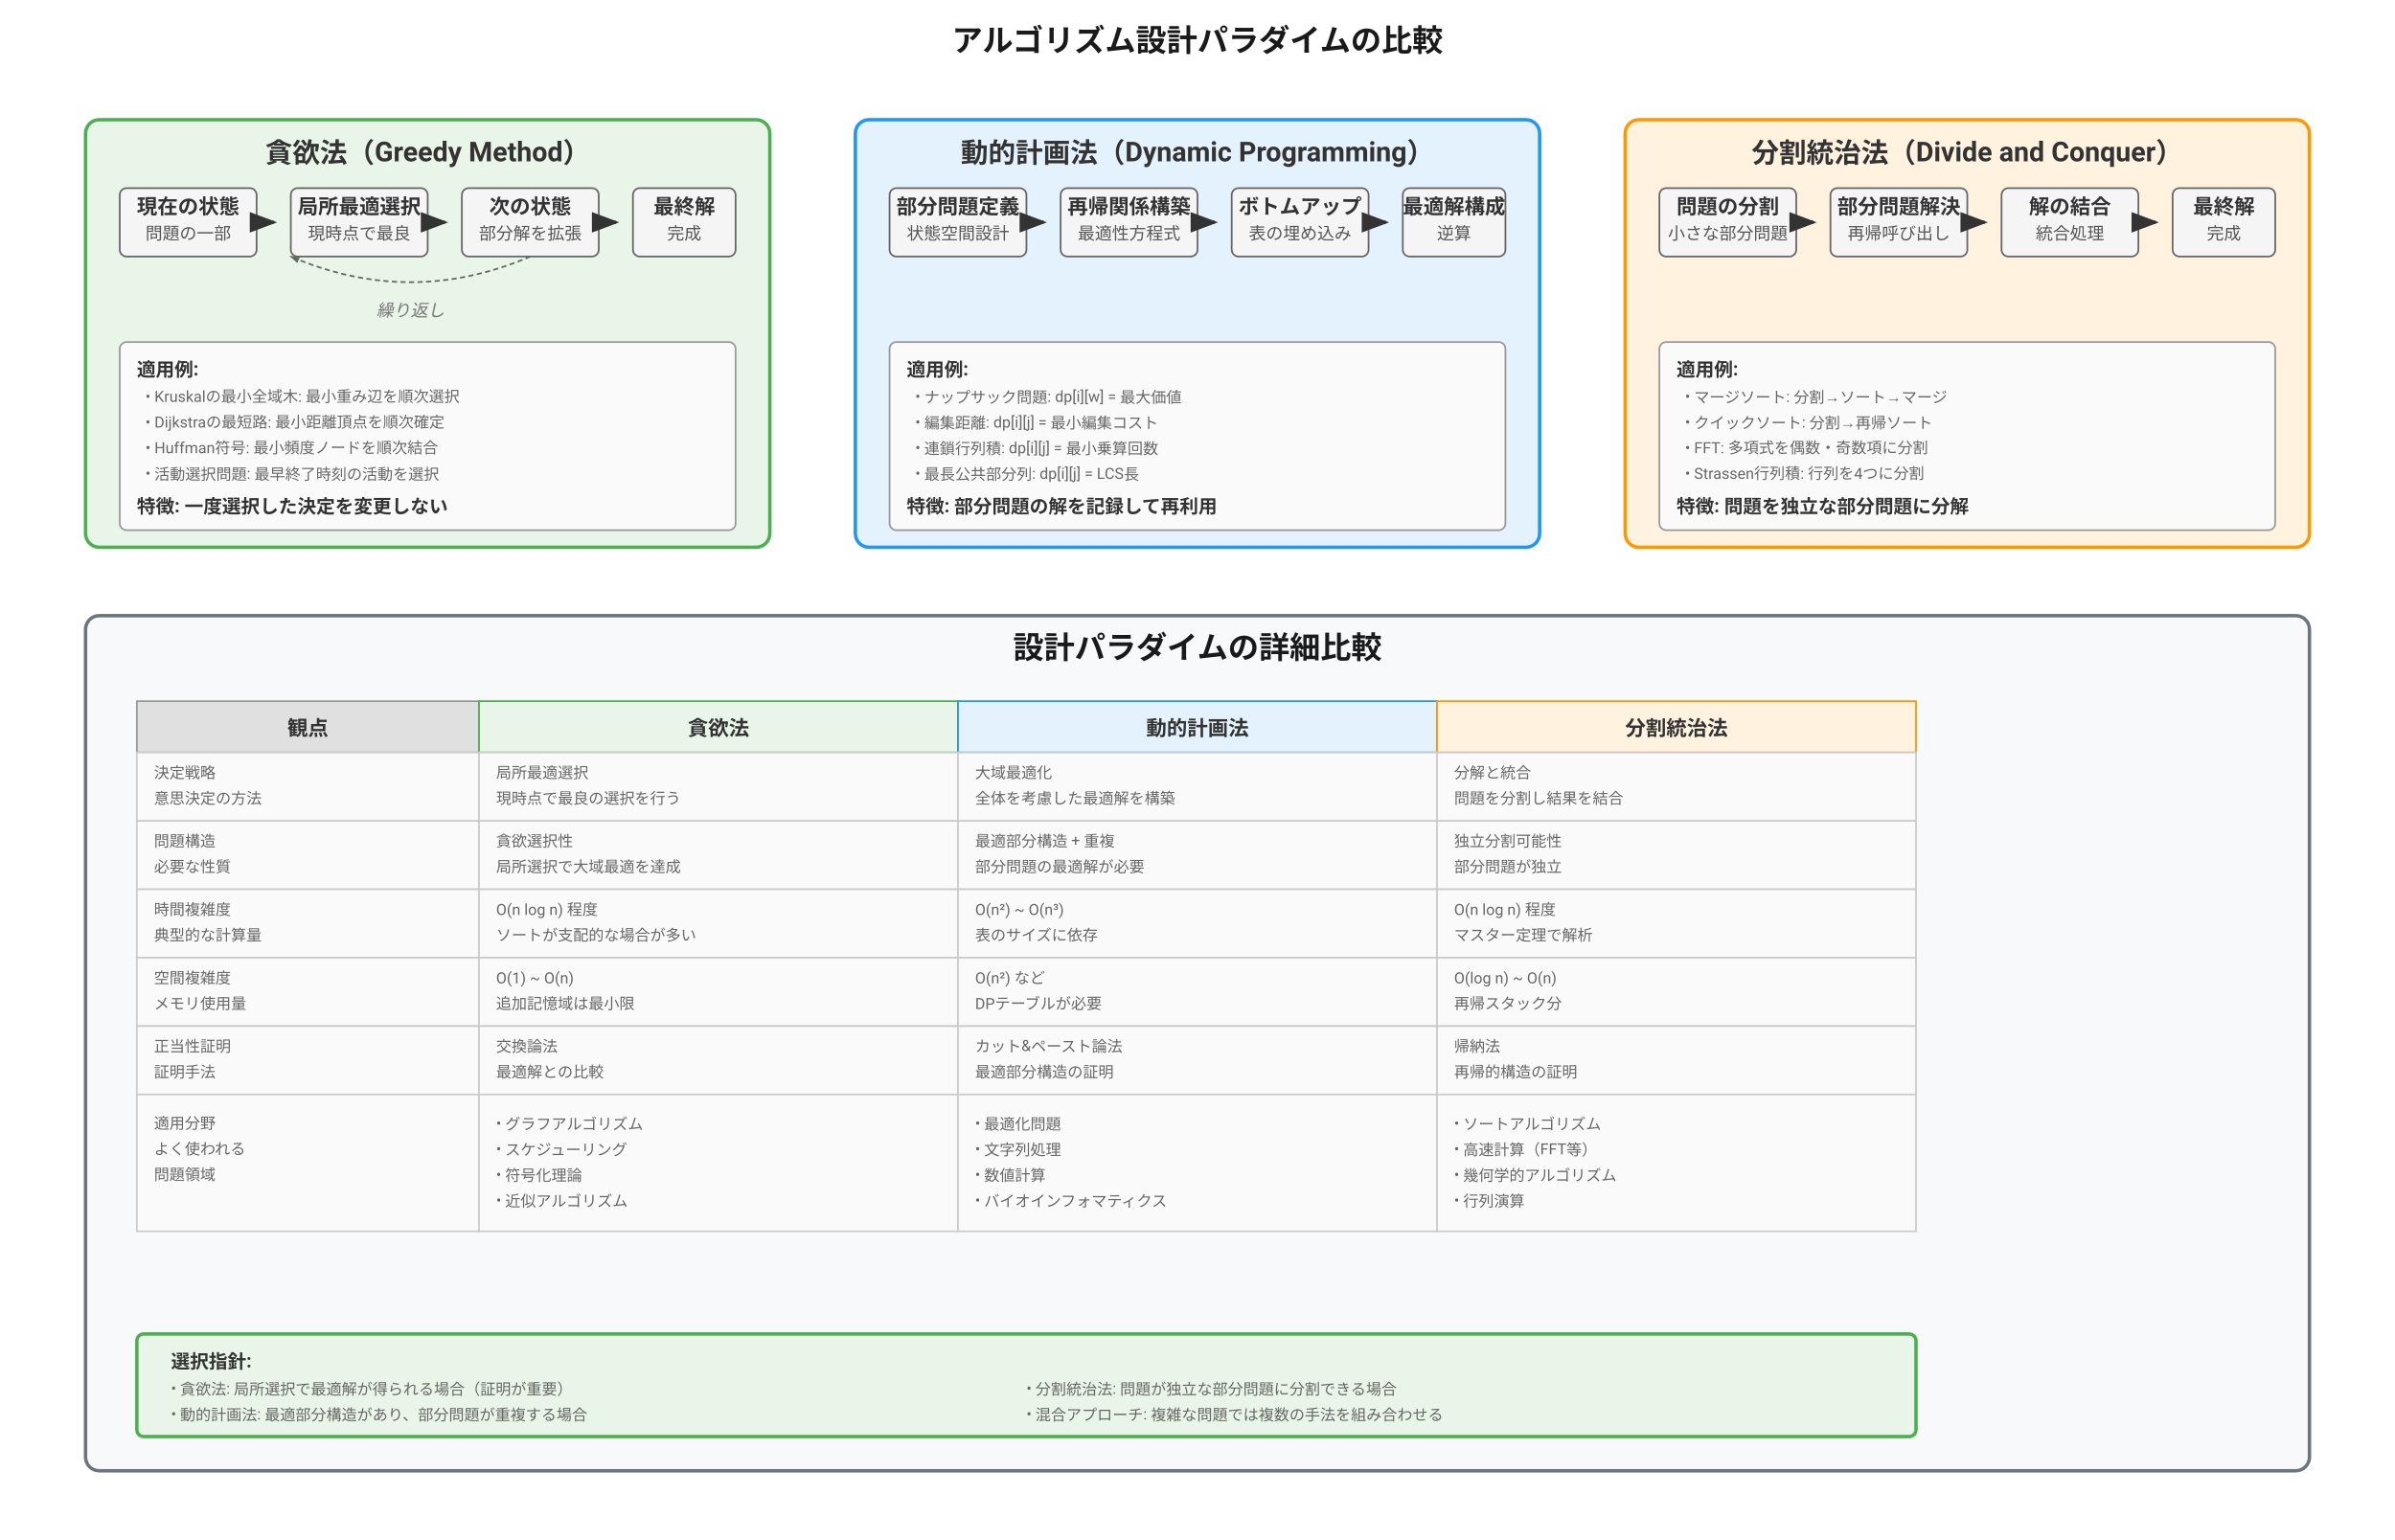
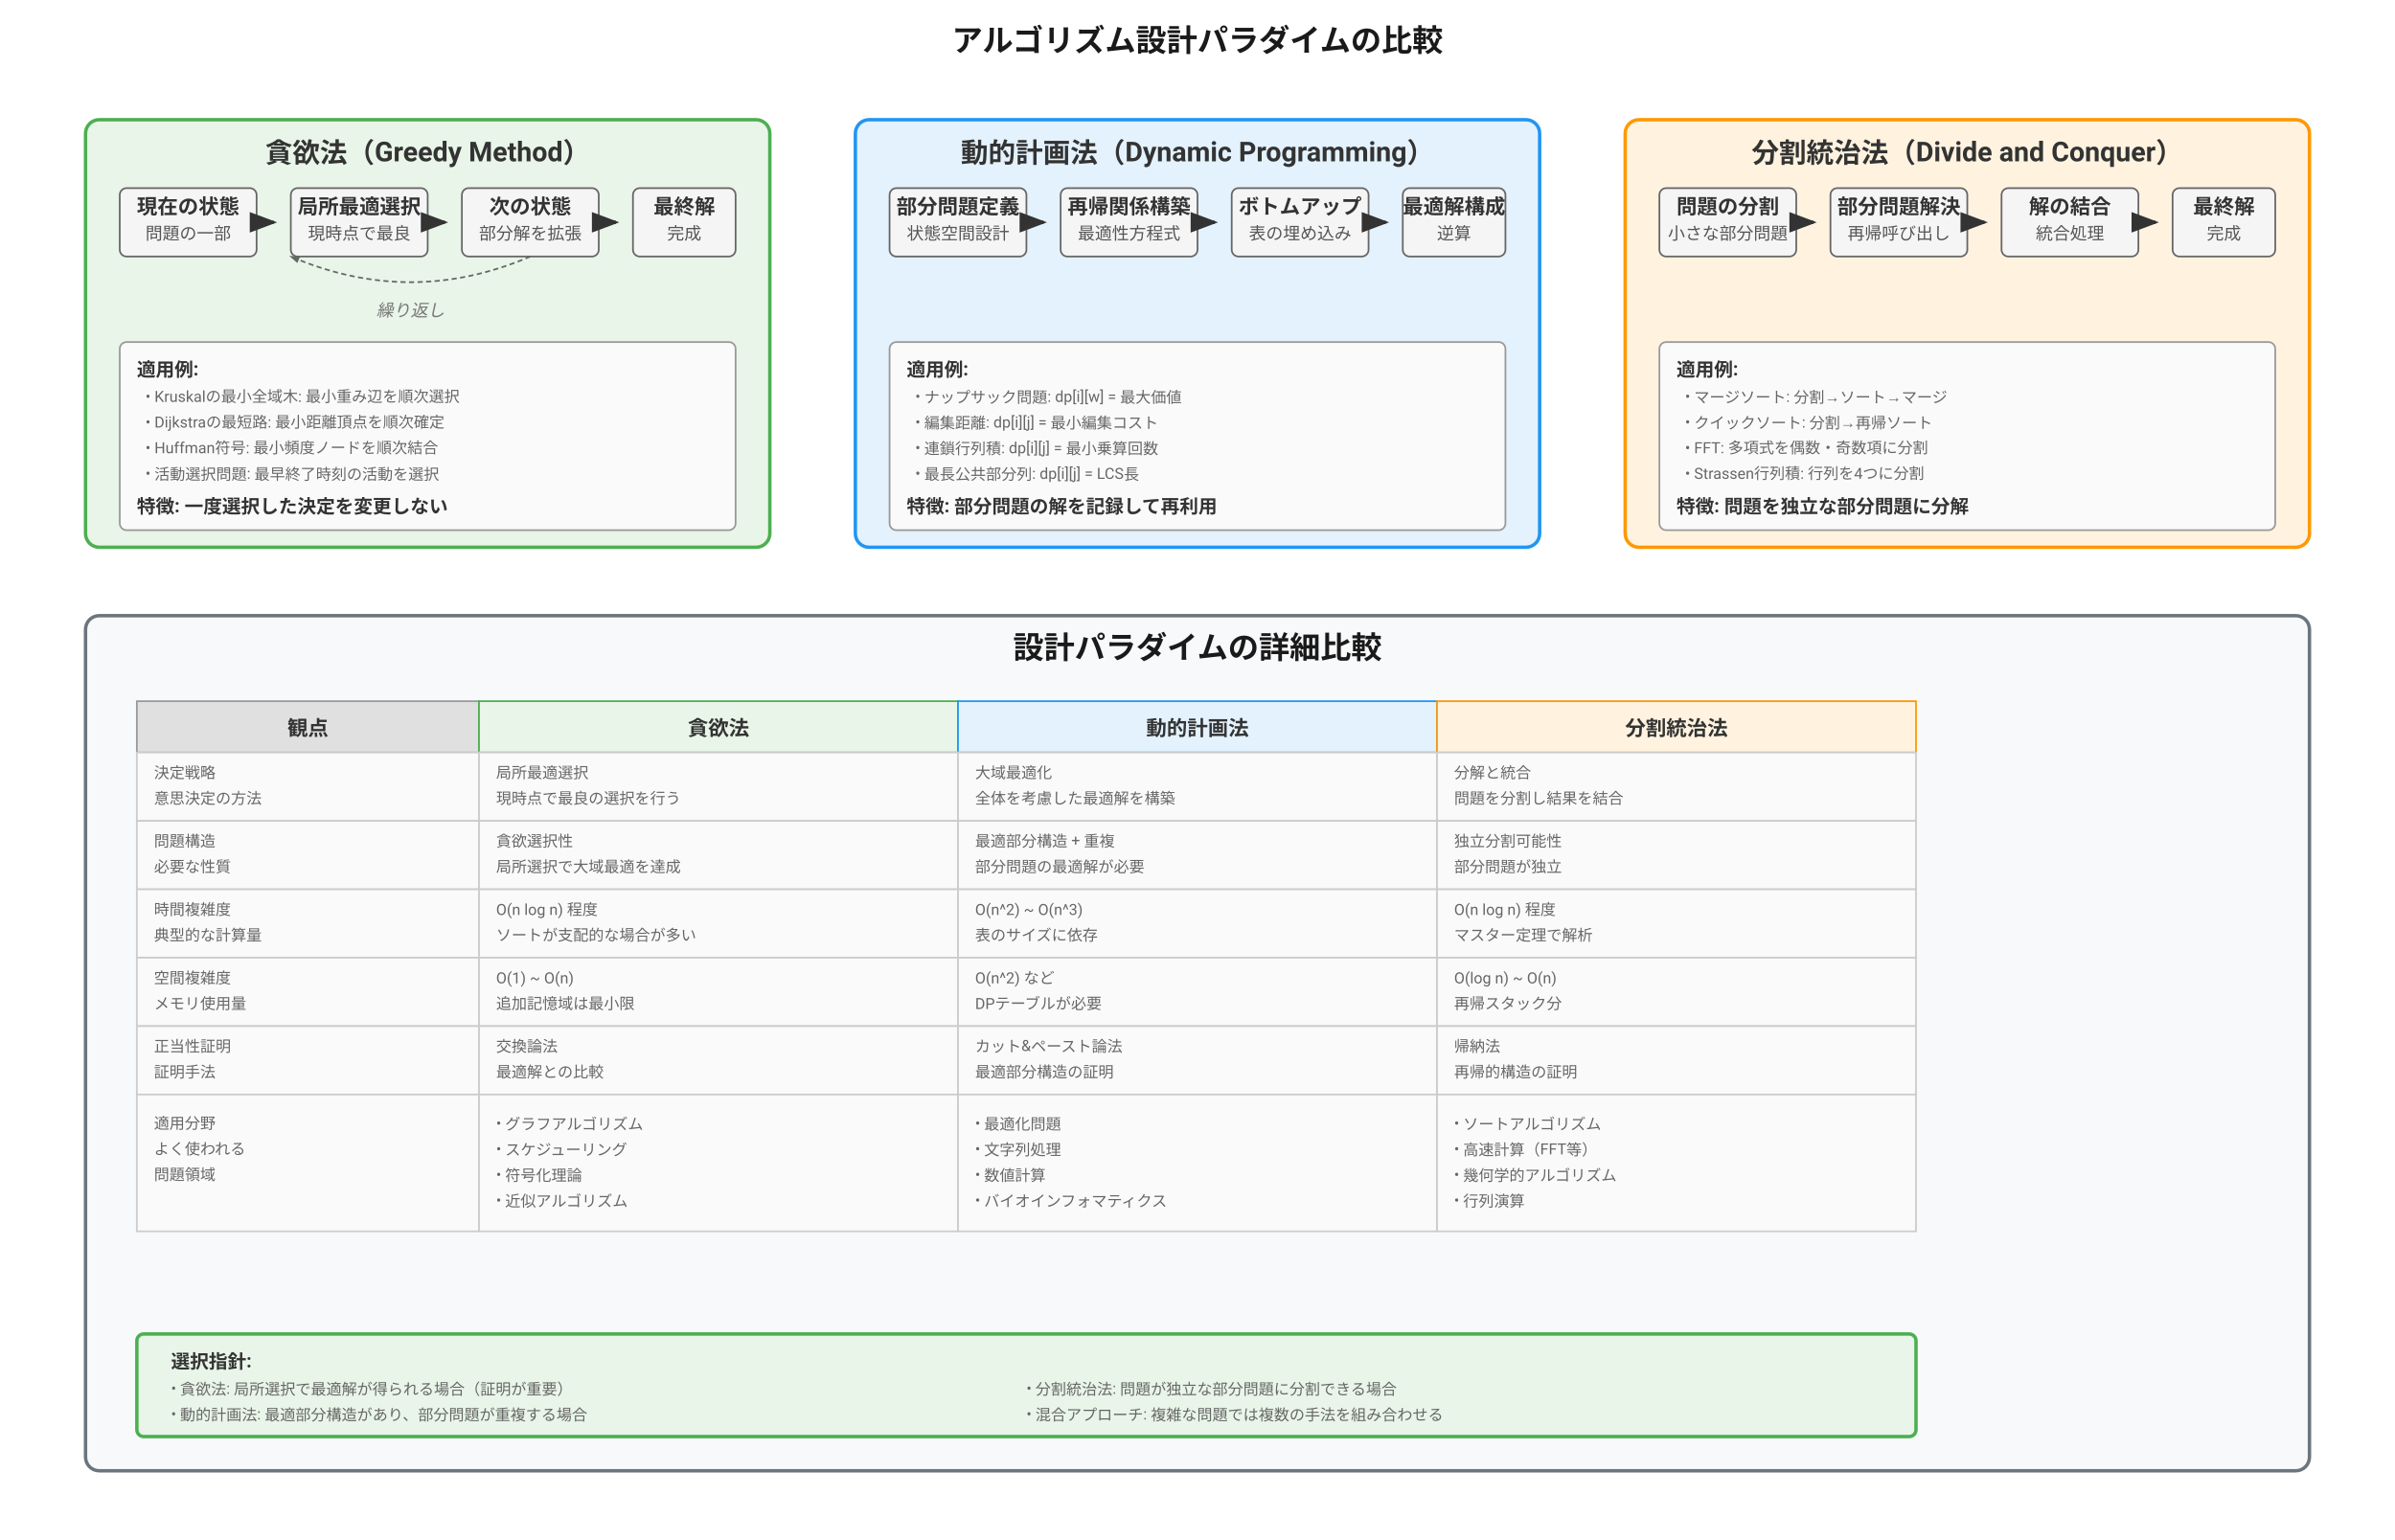
<svg xmlns="http://www.w3.org/2000/svg" viewBox="0 0 1400 900">
  <defs>
    <style>
      .greedy-box { fill: #e8f5e8; stroke: #4caf50; stroke-width: 2px; rx: 8px; }
      .dp-box { fill: #e3f2fd; stroke: #2196f3; stroke-width: 2px; rx: 8px; }
      .divide-box { fill: #fff3e0; stroke: #ff9800; stroke-width: 2px; rx: 8px; }
      .process-box { fill: #f5f5f5; stroke: #666; stroke-width: 1px; rx: 4px; }
      .example-box { fill: #fafafa; stroke: #999; stroke-width: 1px; rx: 4px; }
      
      .process-arrow { 
        stroke: #333; 
        stroke-width: 2px; 
        fill: none; 
        marker-end: url(#process-arrowhead);
      }
      
      .repeat-arrow { 
        stroke: #666; 
        stroke-width: 1px; 
        stroke-dasharray: 3,2;
        fill: none; 
        marker-end: url(#gray-arrowhead);
      }
      
      .title { 
        font-family: -apple-system, BlinkMacSystemFont, 'Segoe UI', Roboto, 'Helvetica Neue', Arial, 'Noto Sans', sans-serif, 'Apple Color Emoji', 'Segoe UI Emoji', 'Segoe UI Symbol', 'Noto Color Emoji';
        font-size: 18px; 
        font-weight: 600; 
        text-anchor: middle; 
        fill: #1a1a1a;
      }
      
      .paradigm-title { 
        font-family: -apple-system, BlinkMacSystemFont, 'Segoe UI', Roboto, 'Helvetica Neue', Arial, 'Noto Sans', sans-serif, 'Apple Color Emoji', 'Segoe UI Emoji', 'Segoe UI Symbol', 'Noto Color Emoji';
        font-size: 16px; 
        font-weight: 600; 
        text-anchor: middle; 
        fill: #333;
      }
      
      .step-title { 
        font-family: -apple-system, BlinkMacSystemFont, 'Segoe UI', Roboto, 'Helvetica Neue', Arial, 'Noto Sans', sans-serif, 'Apple Color Emoji', 'Segoe UI Emoji', 'Segoe UI Symbol', 'Noto Color Emoji';
        font-size: 12px; 
        font-weight: 600; 
        text-anchor: middle; 
        fill: #333;
      }
      
      .step-text { 
        font-family: -apple-system, BlinkMacSystemFont, 'Segoe UI', Roboto, 'Helvetica Neue', Arial, 'Noto Sans', sans-serif, 'Apple Color Emoji', 'Segoe UI Emoji', 'Segoe UI Symbol', 'Noto Color Emoji';
        font-size: 10px; 
        font-weight: 400; 
        text-anchor: middle; 
        fill: #555;
      }
      
      .example-title { 
        font-family: -apple-system, BlinkMacSystemFont, 'Segoe UI', Roboto, 'Helvetica Neue', Arial, 'Noto Sans', sans-serif, 'Apple Color Emoji', 'Segoe UI Emoji', 'Segoe UI Symbol', 'Noto Color Emoji';
        font-size: 11px; 
        font-weight: 600; 
        text-anchor: start; 
        fill: #333;
      }
      
      .example-text { 
        font-family: -apple-system, BlinkMacSystemFont, 'Segoe UI', Roboto, 'Helvetica Neue', Arial, 'Noto Sans', sans-serif, 'Apple Color Emoji', 'Segoe UI Emoji', 'Segoe UI Symbol', 'Noto Color Emoji';
        font-size: 9px; 
        font-weight: 400; 
        text-anchor: start; 
        fill: #666;
      }
      
      .repeat-text { 
        font-family: -apple-system, BlinkMacSystemFont, 'Segoe UI', Roboto, 'Helvetica Neue', Arial, 'Noto Sans', sans-serif, 'Apple Color Emoji', 'Segoe UI Emoji', 'Segoe UI Symbol', 'Noto Color Emoji';
        font-size: 10px; 
        font-weight: 400; 
        text-anchor: middle; 
        fill: #777;
        font-style: italic;
      }
    </style>
    <marker id="process-arrowhead" markerWidth="8" markerHeight="6" refX="7" refY="3" orient="auto">
      <polygon points="0 0, 8 3, 0 6" fill="#333" />
    </marker>
    <marker id="gray-arrowhead" markerWidth="6" markerHeight="4" refX="5" refY="2" orient="auto">
      <polygon points="0 0, 6 2, 0 4" fill="#666" />
    </marker>
  </defs>
  <text x="700" y="30" class="title">アルゴリズム設計パラダイムの比較</text>
  <g id="greedy-method">
    <rect x="50" y="70" width="400" height="250" class="greedy-box" />
    <text x="250" y="95" class="paradigm-title">貪欲法（Greedy Method）</text>
    <rect x="70" y="110" width="80" height="40" class="process-box" />
    <text x="110" y="125" class="step-title">現在の状態</text>
    <text x="110" y="140" class="step-text">問題の一部</text>
    <rect x="170" y="110" width="80" height="40" class="process-box" />
    <text x="210" y="125" class="step-title">局所最適選択</text>
    <text x="210" y="140" class="step-text">現時点で最良</text>
    <rect x="270" y="110" width="80" height="40" class="process-box" />
    <text x="310" y="125" class="step-title">次の状態</text>
    <text x="310" y="140" class="step-text">部分解を拡張</text>
    <rect x="370" y="110" width="60" height="40" class="process-box" />
    <text x="400" y="125" class="step-title">最終解</text>
    <text x="400" y="140" class="step-text">完成</text>
    <path d="M 150 130 L 160 130" class="process-arrow" />
    <path d="M 250 130 L 260 130" class="process-arrow" />
    <path d="M 350 130 L 360 130" class="process-arrow" />
    <path d="M 310 150 Q 240 180 170 150" class="repeat-arrow" />
    <text x="240" y="185" class="repeat-text">繰り返し</text>
    <rect x="70" y="200" width="360" height="110" class="example-box" />
    <text x="80" y="220" class="example-title">適用例:</text>
    <text x="85" y="235" class="example-text">• Kruskalの最小全域木: 最小重み辺を順次選択</text>
    <text x="85" y="250" class="example-text">• Dijkstraの最短路: 最小距離頂点を順次確定</text>
    <text x="85" y="265" class="example-text">• Huffman符号: 最小頻度ノードを順次結合</text>
    <text x="85" y="280" class="example-text">• 活動選択問題: 最早終了時刻の活動を選択</text>
    <text x="80" y="300" class="example-title">特徴: 一度選択した決定を変更しない</text>
  </g>
  <g id="dynamic-programming">
    <rect x="500" y="70" width="400" height="250" class="dp-box" />
    <text x="700" y="95" class="paradigm-title">動的計画法（Dynamic Programming）</text>
    <rect x="520" y="110" width="80" height="40" class="process-box" />
    <text x="560" y="125" class="step-title">部分問題定義</text>
    <text x="560" y="140" class="step-text">状態空間設計</text>
    <rect x="620" y="110" width="80" height="40" class="process-box" />
    <text x="660" y="125" class="step-title">再帰関係構築</text>
    <text x="660" y="140" class="step-text">最適性方程式</text>
    <rect x="720" y="110" width="80" height="40" class="process-box" />
    <text x="760" y="125" class="step-title">ボトムアップ</text>
    <text x="760" y="140" class="step-text">表の埋め込み</text>
    <rect x="820" y="110" width="60" height="40" class="process-box" />
    <text x="850" y="125" class="step-title">最適解構成</text>
    <text x="850" y="140" class="step-text">逆算</text>
    <path d="M 600 130 L 610 130" class="process-arrow" />
    <path d="M 700 130 L 710 130" class="process-arrow" />
    <path d="M 800 130 L 810 130" class="process-arrow" />
    <rect x="520" y="200" width="360" height="110" class="example-box" />
    <text x="530" y="220" class="example-title">適用例:</text>
    <text x="535" y="235" class="example-text">• ナップサック問題: dp[i][w] = 最大価値</text>
    <text x="535" y="250" class="example-text">• 編集距離: dp[i][j] = 最小編集コスト</text>
    <text x="535" y="265" class="example-text">• 連鎖行列積: dp[i][j] = 最小乗算回数</text>
    <text x="535" y="280" class="example-text">• 最長公共部分列: dp[i][j] = LCS長</text>
    <text x="530" y="300" class="example-title">特徴: 部分問題の解を記録して再利用</text>
  </g>
  <g id="divide-conquer">
    <rect x="950" y="70" width="400" height="250" class="divide-box" />
    <text x="1150" y="95" class="paradigm-title">分割統治法（Divide and Conquer）</text>
    <rect x="970" y="110" width="80" height="40" class="process-box" />
    <text x="1010" y="125" class="step-title">問題の分割</text>
    <text x="1010" y="140" class="step-text">小さな部分問題</text>
    <rect x="1070" y="110" width="80" height="40" class="process-box" />
    <text x="1110" y="125" class="step-title">部分問題解決</text>
    <text x="1110" y="140" class="step-text">再帰呼び出し</text>
    <rect x="1170" y="110" width="80" height="40" class="process-box" />
    <text x="1210" y="125" class="step-title">解の結合</text>
    <text x="1210" y="140" class="step-text">統合処理</text>
    <rect x="1270" y="110" width="60" height="40" class="process-box" />
    <text x="1300" y="125" class="step-title">最終解</text>
    <text x="1300" y="140" class="step-text">完成</text>
    <path d="M 1050 130 L 1060 130" class="process-arrow" />
    <path d="M 1150 130 L 1160 130" class="process-arrow" />
    <path d="M 1250 130 L 1260 130" class="process-arrow" />
    <rect x="970" y="200" width="360" height="110" class="example-box" />
    <text x="980" y="220" class="example-title">適用例:</text>
    <text x="985" y="235" class="example-text">• マージソート: 分割→ソート→マージ</text>
    <text x="985" y="250" class="example-text">• クイックソート: 分割→再帰ソート</text>
    <text x="985" y="265" class="example-text">• FFT: 多項式を偶数・奇数項に分割</text>
    <text x="985" y="280" class="example-text">• Strassen行列積: 行列を4つに分割</text>
    <text x="980" y="300" class="example-title">特徴: 問題を独立な部分問題に分解</text>
  </g>
  <g id="comparison">
    <rect x="50" y="360" width="1300" height="500" style="fill: #f8f9fa; stroke: #6c757d; stroke-width: 2px; rx: 8px;" />
    <text x="700" y="385" class="title">設計パラダイムの詳細比較</text>
    <rect x="80" y="410" width="200" height="30" style="fill: #e0e0e0; stroke: #999; stroke-width: 1px;" />
    <text x="180" y="430" class="step-title">観点</text>
    <rect x="280" y="410" width="280" height="30" style="fill: #e8f5e8; stroke: #4caf50; stroke-width: 1px;" />
    <text x="420" y="430" class="step-title">貪欲法</text>
    <rect x="560" y="410" width="280" height="30" style="fill: #e3f2fd; stroke: #2196f3; stroke-width: 1px;" />
    <text x="700" y="430" class="step-title">動的計画法</text>
    <rect x="840" y="410" width="280" height="30" style="fill: #fff3e0; stroke: #ff9800; stroke-width: 1px;" />
    <text x="980" y="430" class="step-title">分割統治法</text>
    <rect x="80" y="440" width="200" height="40" style="fill: #fafafa; stroke: #ccc; stroke-width: 1px;" />
    <text x="90" y="455" class="example-text">決定戦略</text>
    <text x="90" y="470" class="example-text">意思決定の方法</text>
    <rect x="280" y="440" width="280" height="40" style="fill: #fafafa; stroke: #ccc; stroke-width: 1px;" />
    <text x="290" y="455" class="example-text">局所最適選択</text>
    <text x="290" y="470" class="example-text">現時点で最良の選択を行う</text>
    <rect x="560" y="440" width="280" height="40" style="fill: #fafafa; stroke: #ccc; stroke-width: 1px;" />
    <text x="570" y="455" class="example-text">大域最適化</text>
    <text x="570" y="470" class="example-text">全体を考慮した最適解を構築</text>
    <rect x="840" y="440" width="280" height="40" style="fill: #fafafa; stroke: #ccc; stroke-width: 1px;" />
    <text x="850" y="455" class="example-text">分解と統合</text>
    <text x="850" y="470" class="example-text">問題を分割し結果を結合</text>
    <rect x="80" y="480" width="200" height="40" style="fill: #fafafa; stroke: #ccc; stroke-width: 1px;" />
    <text x="90" y="495" class="example-text">問題構造</text>
    <text x="90" y="510" class="example-text">必要な性質</text>
    <rect x="280" y="480" width="280" height="40" style="fill: #fafafa; stroke: #ccc; stroke-width: 1px;" />
    <text x="290" y="495" class="example-text">貪欲選択性</text>
    <text x="290" y="510" class="example-text">局所選択で大域最適を達成</text>
    <rect x="560" y="480" width="280" height="40" style="fill: #fafafa; stroke: #ccc; stroke-width: 1px;" />
    <text x="570" y="495" class="example-text">最適部分構造 + 重複</text>
    <text x="570" y="510" class="example-text">部分問題の最適解が必要</text>
    <rect x="840" y="480" width="280" height="40" style="fill: #fafafa; stroke: #ccc; stroke-width: 1px;" />
    <text x="850" y="495" class="example-text">独立分割可能性</text>
    <text x="850" y="510" class="example-text">部分問題が独立</text>
    <rect x="80" y="520" width="200" height="40" style="fill: #fafafa; stroke: #ccc; stroke-width: 1px;" />
    <text x="90" y="535" class="example-text">時間複雑度</text>
    <text x="90" y="550" class="example-text">典型的な計算量</text>
    <rect x="280" y="520" width="280" height="40" style="fill: #fafafa; stroke: #ccc; stroke-width: 1px;" />
    <text x="290" y="535" class="example-text">O(n log n) 程度</text>
    <text x="290" y="550" class="example-text">ソートが支配的な場合が多い</text>
    <rect x="560" y="520" width="280" height="40" style="fill: #fafafa; stroke: #ccc; stroke-width: 1px;" />
-     <text x="570" y="535" class="example-text">O(n²) ~ O(n³)</text>
+     <text x="570" y="535" class="example-text">O(n^2) ~ O(n^3)</text>
    <text x="570" y="550" class="example-text">表のサイズに依存</text>
    <rect x="840" y="520" width="280" height="40" style="fill: #fafafa; stroke: #ccc; stroke-width: 1px;" />
    <text x="850" y="535" class="example-text">O(n log n) 程度</text>
    <text x="850" y="550" class="example-text">マスター定理で解析</text>
    <rect x="80" y="560" width="200" height="40" style="fill: #fafafa; stroke: #ccc; stroke-width: 1px;" />
    <text x="90" y="575" class="example-text">空間複雑度</text>
    <text x="90" y="590" class="example-text">メモリ使用量</text>
    <rect x="280" y="560" width="280" height="40" style="fill: #fafafa; stroke: #ccc; stroke-width: 1px;" />
    <text x="290" y="575" class="example-text">O(1) ~ O(n)</text>
    <text x="290" y="590" class="example-text">追加記憶域は最小限</text>
    <rect x="560" y="560" width="280" height="40" style="fill: #fafafa; stroke: #ccc; stroke-width: 1px;" />
-     <text x="570" y="575" class="example-text">O(n²) など</text>
+     <text x="570" y="575" class="example-text">O(n^2) など</text>
    <text x="570" y="590" class="example-text">DPテーブルが必要</text>
    <rect x="840" y="560" width="280" height="40" style="fill: #fafafa; stroke: #ccc; stroke-width: 1px;" />
    <text x="850" y="575" class="example-text">O(log n) ~ O(n)</text>
    <text x="850" y="590" class="example-text">再帰スタック分</text>
    <rect x="80" y="600" width="200" height="40" style="fill: #fafafa; stroke: #ccc; stroke-width: 1px;" />
    <text x="90" y="615" class="example-text">正当性証明</text>
    <text x="90" y="630" class="example-text">証明手法</text>
    <rect x="280" y="600" width="280" height="40" style="fill: #fafafa; stroke: #ccc; stroke-width: 1px;" />
    <text x="290" y="615" class="example-text">交換論法</text>
    <text x="290" y="630" class="example-text">最適解との比較</text>
    <rect x="560" y="600" width="280" height="40" style="fill: #fafafa; stroke: #ccc; stroke-width: 1px;" />
    <text x="570" y="615" class="example-text">カット&amp;ペースト論法</text>
    <text x="570" y="630" class="example-text">最適部分構造の証明</text>
    <rect x="840" y="600" width="280" height="40" style="fill: #fafafa; stroke: #ccc; stroke-width: 1px;" />
    <text x="850" y="615" class="example-text">帰納法</text>
    <text x="850" y="630" class="example-text">再帰的構造の証明</text>
    <rect x="80" y="640" width="200" height="80" style="fill: #fafafa; stroke: #ccc; stroke-width: 1px;" />
    <text x="90" y="660" class="example-text">適用分野</text>
    <text x="90" y="675" class="example-text">よく使われる</text>
    <text x="90" y="690" class="example-text">問題領域</text>
    <rect x="280" y="640" width="280" height="80" style="fill: #fafafa; stroke: #ccc; stroke-width: 1px;" />
    <text x="290" y="660" class="example-text">• グラフアルゴリズム</text>
    <text x="290" y="675" class="example-text">• スケジューリング</text>
    <text x="290" y="690" class="example-text">• 符号化理論</text>
    <text x="290" y="705" class="example-text">• 近似アルゴリズム</text>
    <rect x="560" y="640" width="280" height="80" style="fill: #fafafa; stroke: #ccc; stroke-width: 1px;" />
    <text x="570" y="660" class="example-text">• 最適化問題</text>
    <text x="570" y="675" class="example-text">• 文字列処理</text>
    <text x="570" y="690" class="example-text">• 数値計算</text>
    <text x="570" y="705" class="example-text">• バイオインフォマティクス</text>
    <rect x="840" y="640" width="280" height="80" style="fill: #fafafa; stroke: #ccc; stroke-width: 1px;" />
    <text x="850" y="660" class="example-text">• ソートアルゴリズム</text>
    <text x="850" y="675" class="example-text">• 高速計算（FFT等）</text>
    <text x="850" y="690" class="example-text">• 幾何学的アルゴリズム</text>
    <text x="850" y="705" class="example-text">• 行列演算</text>
    <rect x="80" y="780" width="1040" height="60" style="fill: #e8f5e8; stroke: #4caf50; stroke-width: 2px; rx: 4px;" />
    <text x="100" y="800" class="example-title">選択指針:</text>
    <text x="100" y="815" class="example-text">• 貪欲法: 局所選択で最適解が得られる場合（証明が重要）</text>
    <text x="100" y="830" class="example-text">• 動的計画法: 最適部分構造があり、部分問題が重複する場合</text>
    <text x="600" y="815" class="example-text">• 分割統治法: 問題が独立な部分問題に分割できる場合</text>
    <text x="600" y="830" class="example-text">• 混合アプローチ: 複雑な問題では複数の手法を組み合わせる</text>
  </g>
</svg>
